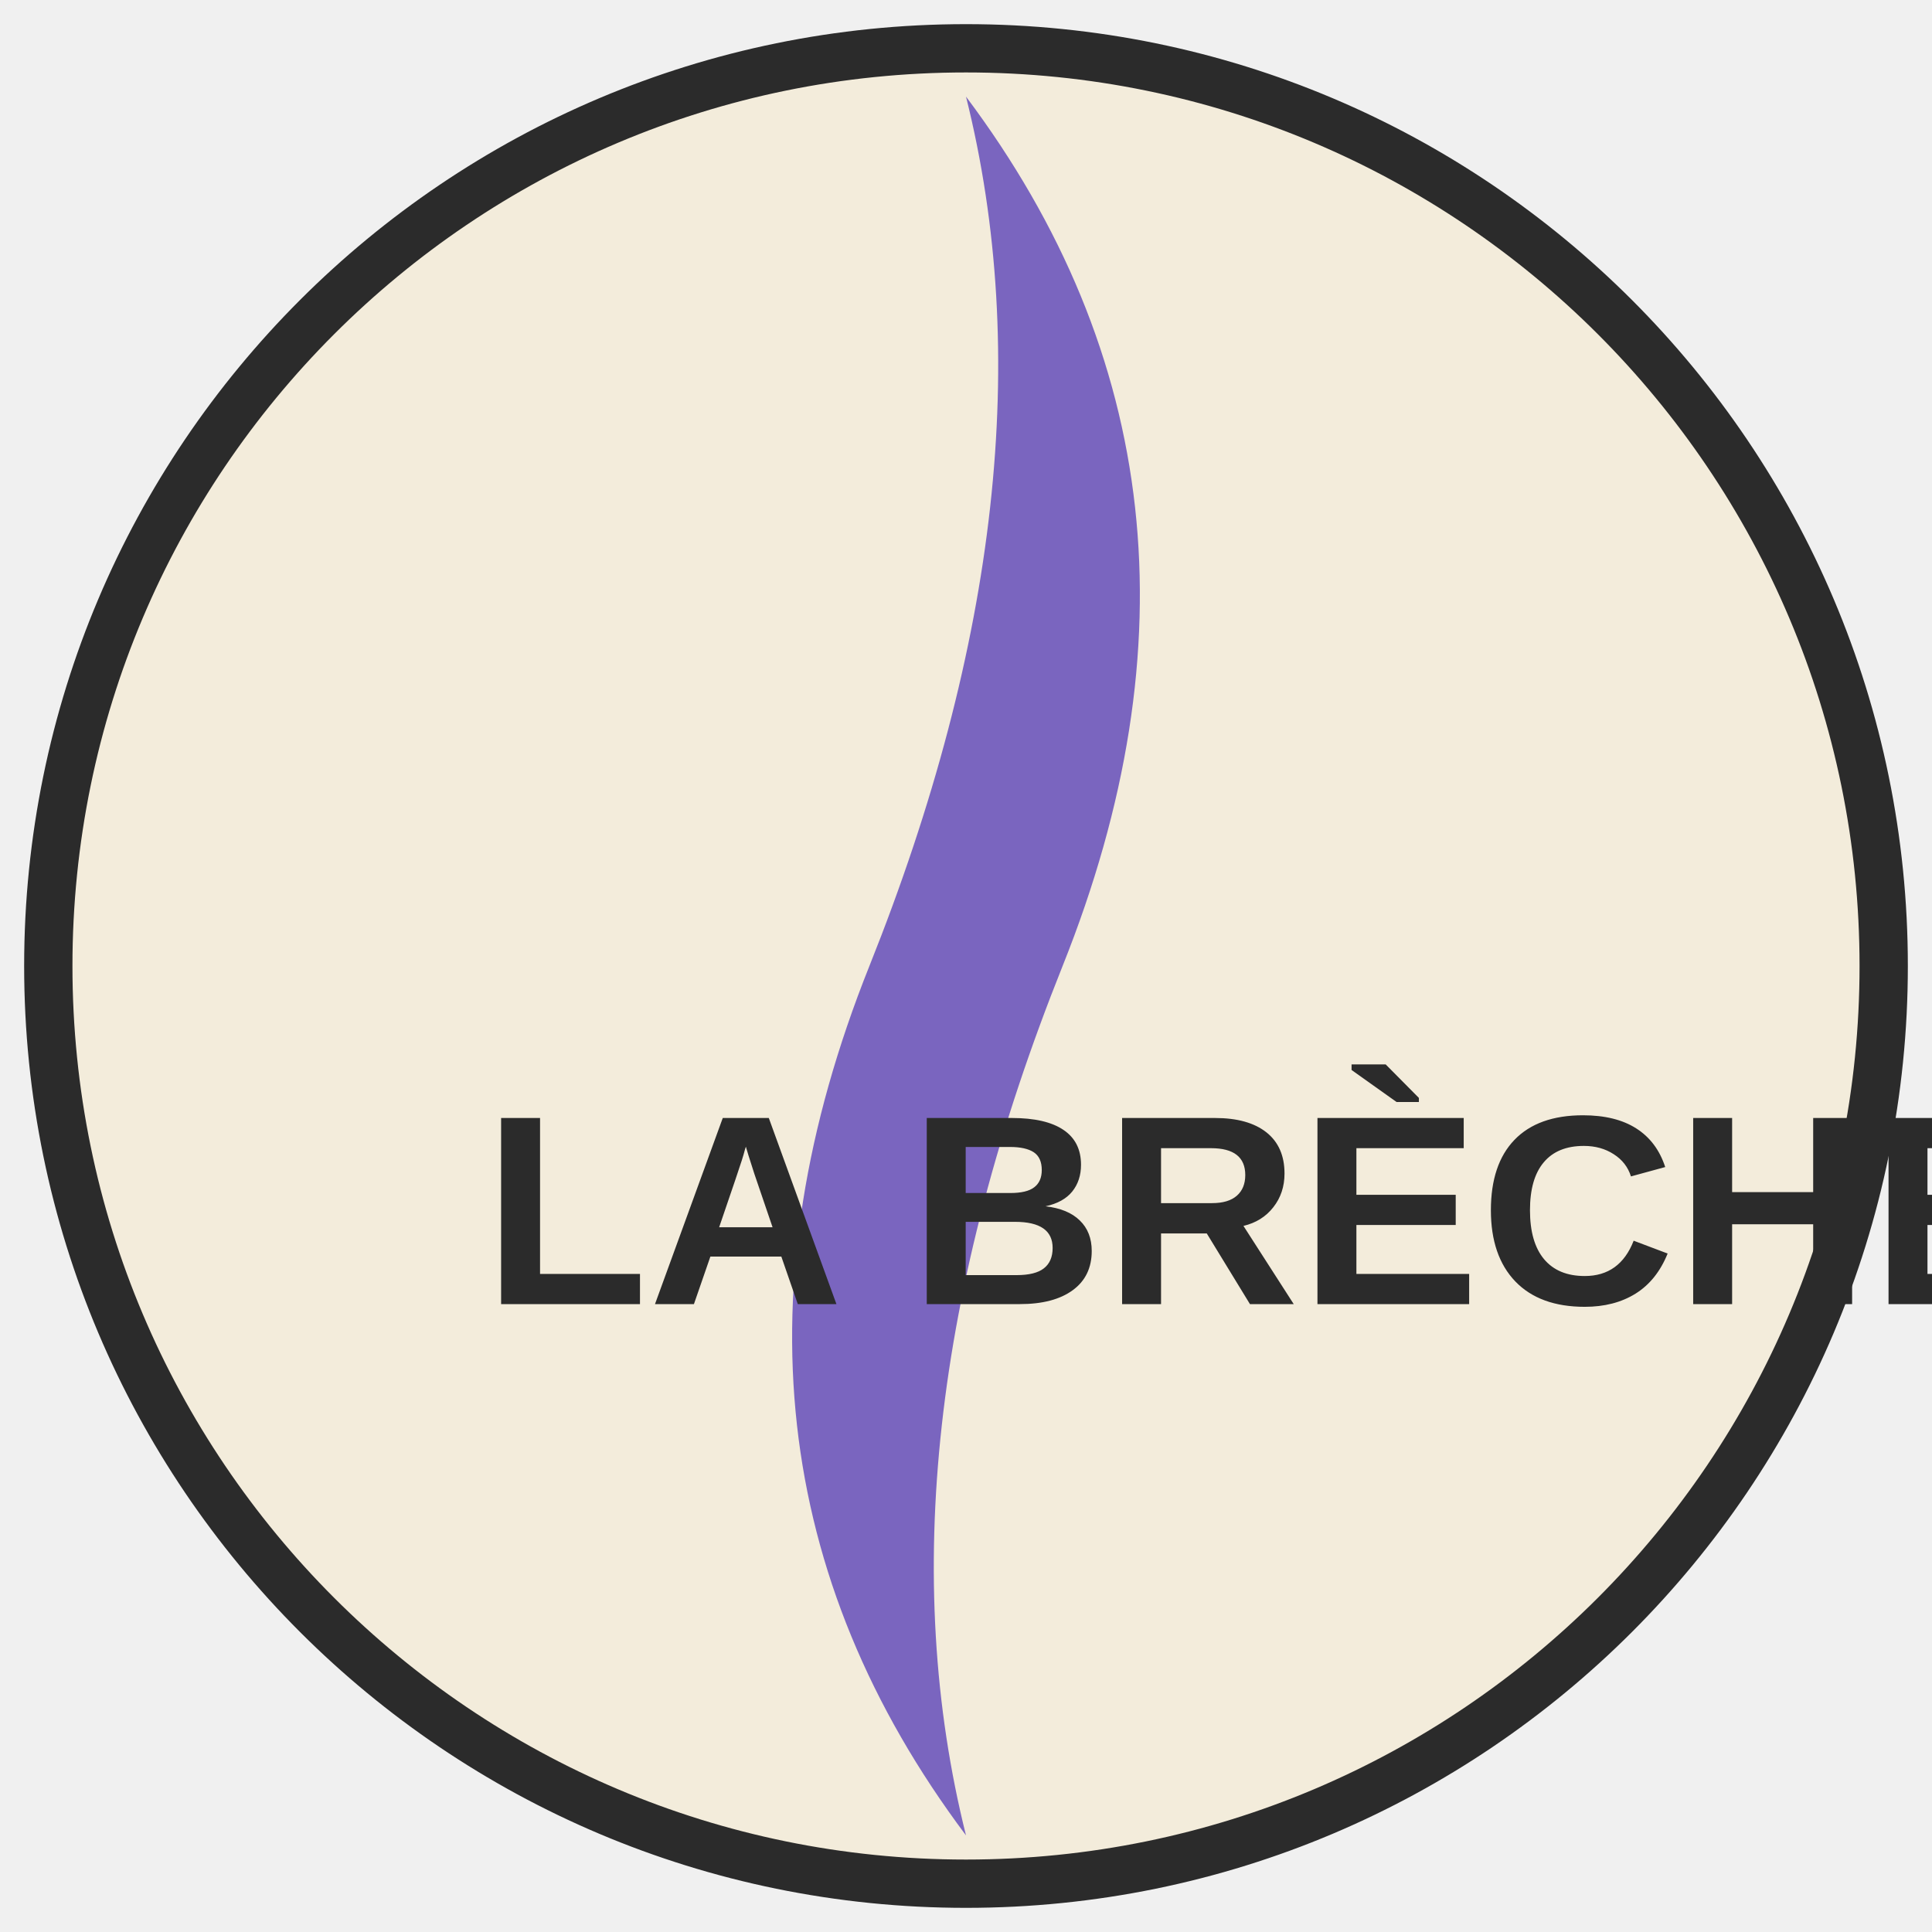
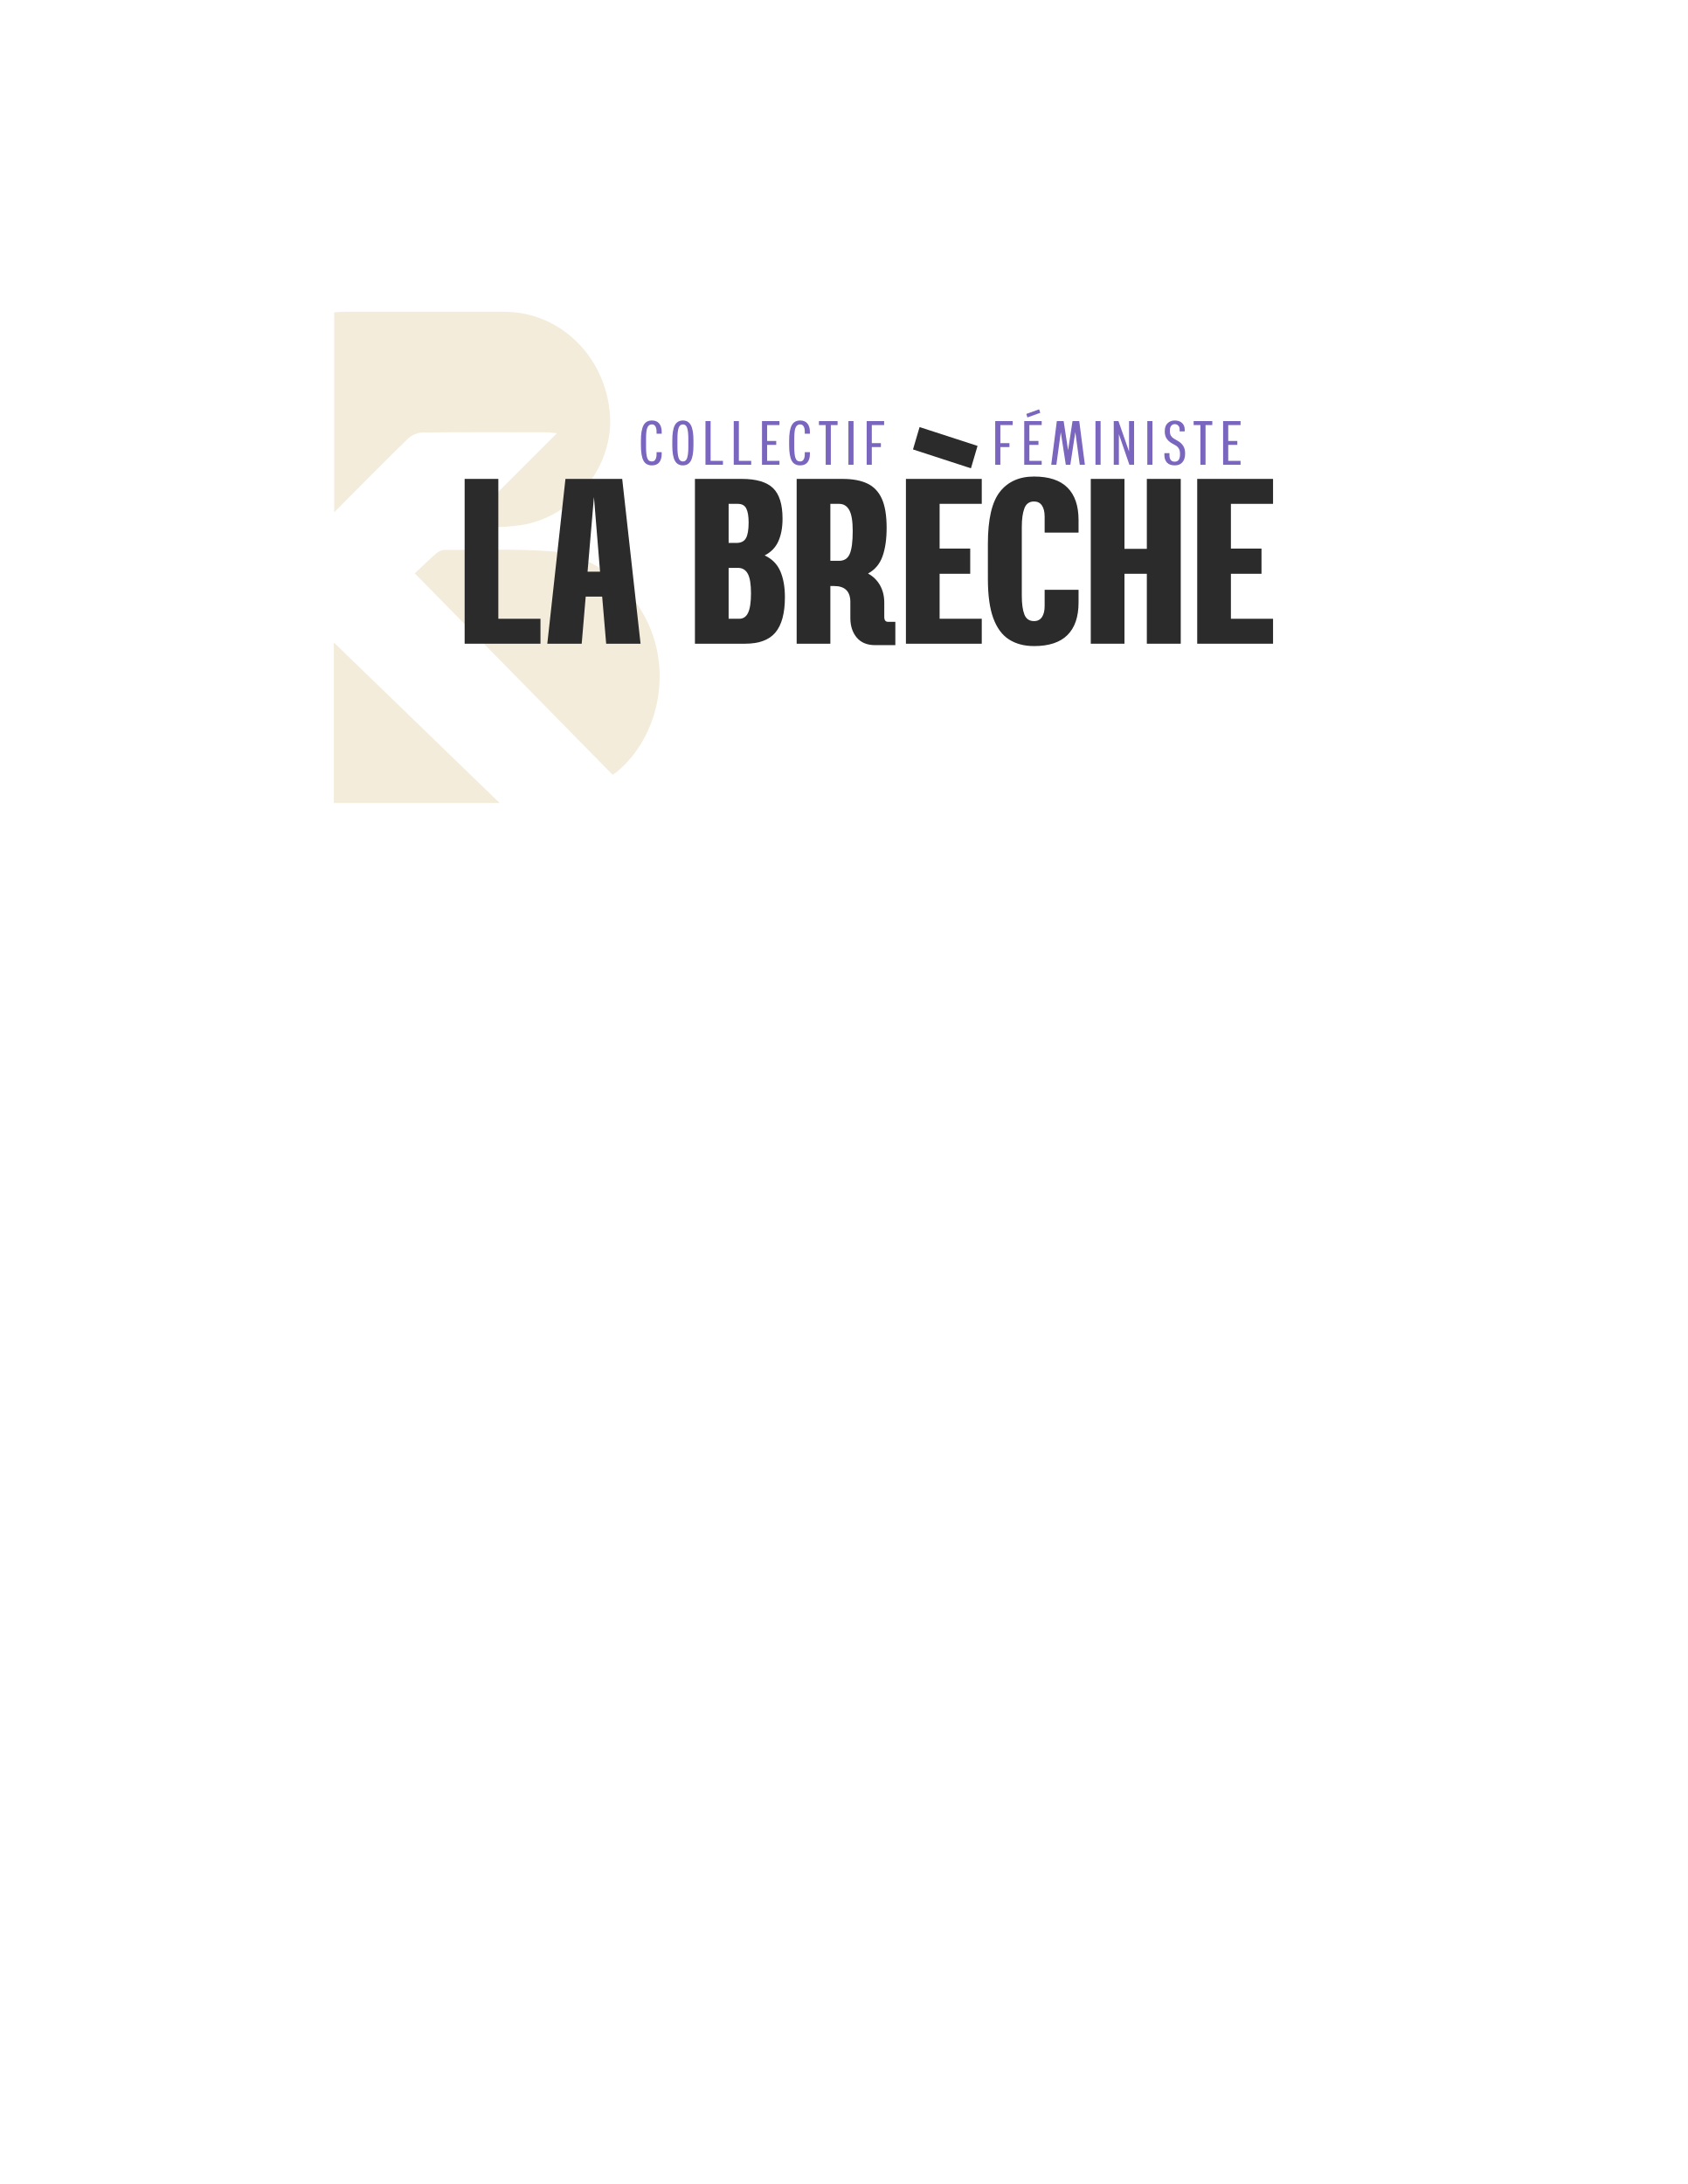
- <svg xmlns="http://www.w3.org/2000/svg" width="200" height="200" viewBox="0 0 200 200">
-   <style>
-         .text { font-family: 'Arial', sans-serif; font-weight: bold; }
-         .dark { fill: #2B2B2B; }
-         .purple { fill: #7A65BF; }
-         .beige { fill: #f3ecdb; }
-     </style>
-   <circle cx="100" cy="100" r="95" class="beige" />
-   <path d="M100,10 Q130,50 110,100 T100,190 Q70,150 90,100 T100,10" class="purple" />
-   <circle cx="100" cy="100" r="95" fill="none" stroke="#2B2B2B" stroke-width="5" />
-   <text x="50" y="135" class="text dark" font-size="28">LA BRÈCHE</text>
+ <svg xmlns="http://www.w3.org/2000/svg" width="816" zoomAndPan="magnify" viewBox="0 0 612 792" height="1056" preserveAspectRatio="xMidYMid meet" version="1.2">
+   <defs>
+     <clipPath id="0c736024fd">
+       <path d="M 121.051 113 L 222 113 L 222 192 L 121.051 192 Z M 121.051 113 " />
+     </clipPath>
+     <clipPath id="2fe97c55ce">
+       <path d="M 121.051 232 L 182 232 L 182 291.352 L 121.051 291.352 Z M 121.051 232 " />
+     </clipPath>
+   </defs>
+   <g id="64fb4cd51b">
+     <rect x="0" width="612" y="0" height="792" style="fill:#ffffff;fill-opacity:1;stroke:none;" />
+     <rect x="0" width="612" y="0" height="792" style="fill:#ffffff;fill-opacity:1;stroke:none;" />
+     <g clip-rule="nonzero" clip-path="url(#0c736024fd)">
+       <path style=" stroke:none;fill-rule:nonzero;fill:#f3ecdb;fill-opacity:1;" d="M 168.633 190.398 C 179.527 179.504 190.422 168.609 201.934 157.102 C 200.047 156.945 199.047 156.754 198.008 156.754 C 183.109 156.754 168.211 156.676 153.312 156.832 C 151.465 156.867 149.23 157.793 147.922 159.062 C 139.066 167.688 130.445 176.504 121.168 185.781 C 121.168 161.258 121.168 137.465 121.168 113.289 C 122.246 113.215 123.438 113.059 124.672 113.059 C 144.074 113.059 163.438 113.02 182.84 113.059 C 202.934 113.098 219.41 129.035 221.145 150.016 C 222.723 168.996 207.863 187.703 188.613 190.477 C 182.145 191.402 175.523 191.168 168.98 191.477 C 168.863 191.094 168.75 190.746 168.633 190.398 Z M 168.633 190.398 " />
+     </g>
+     <path style=" stroke:none;fill-rule:nonzero;fill:#f3ecdb;fill-opacity:1;" d="M 150.387 207.914 C 153.273 205.223 155.777 202.758 158.395 200.523 C 159.164 199.871 160.395 199.406 161.395 199.406 C 174.176 199.484 186.996 198.984 199.699 199.91 C 216.715 201.141 232.383 215.191 237.352 232.324 C 242.434 249.723 236.695 269.316 223.414 280.098 C 223.105 280.367 222.723 280.52 222.105 280.945 C 198.508 256.883 174.793 232.746 150.387 207.914 Z M 150.387 207.914 " />
+     <g clip-rule="nonzero" clip-path="url(#2fe97c55ce)">
+       <path style=" stroke:none;fill-rule:nonzero;fill:#f3ecdb;fill-opacity:1;" d="M 121.051 291.184 C 121.051 271.281 121.051 251.609 121.051 232.977 C 140.531 251.84 160.395 271.09 181.145 291.184 C 160.395 291.184 140.914 291.184 121.051 291.184 Z M 121.051 291.184 " />
+     </g>
+     <g style="fill:#2b2b2b;fill-opacity:1;">
+       <g transform="translate(165.4895, 233.4349)">
+         <path style="stroke:none" d="M 2.984 0 L 2.984 -59.766 L 15.203 -59.766 L 15.203 -9.047 L 30.484 -9.047 L 30.484 0 Z M 2.984 0 " />
+       </g>
+     </g>
+     <g style="fill:#2b2b2b;fill-opacity:1;">
+       <g transform="translate(197.935, 233.4349)">
+         <path style="stroke:none" d="M 0.516 0 L 7.094 -59.766 L 27.672 -59.766 L 34.328 0 L 21.859 0 L 20.406 -17.078 L 14.438 -17.078 L 12.984 0 Z M 15.109 -26.125 L 19.641 -26.125 L 17.422 -53.203 Z M 15.109 -26.125 " />
+       </g>
+     </g>
+     <g style="fill:#2b2b2b;fill-opacity:1;">
+       <g transform="translate(232.7712, 233.4349)">
+         <path style="stroke:none" d="" />
+       </g>
+     </g>
+     <g style="fill:#2b2b2b;fill-opacity:1;">
+       <g transform="translate(248.9939, 233.4349)">
+         <path style="stroke:none" d="M 2.984 0 L 2.984 -59.766 L 19.984 -59.766 C 25.223 -59.766 28.992 -58.656 31.297 -56.438 C 33.598 -54.219 34.75 -50.52 34.75 -45.344 C 34.75 -42.156 34.25 -39.438 33.25 -37.188 C 32.258 -34.938 30.598 -33.211 28.266 -32.016 C 30.941 -30.766 32.832 -28.859 33.938 -26.297 C 35.051 -23.734 35.609 -20.602 35.609 -16.906 C 35.609 -11.102 34.469 -6.832 32.188 -4.094 C 29.914 -1.363 26.242 0 21.172 0 Z M 15.203 -9.047 L 19.047 -9.047 C 20.523 -9.047 21.602 -9.785 22.281 -11.266 C 22.969 -12.742 23.312 -15.082 23.312 -18.281 C 23.312 -21.57 22.926 -23.93 22.156 -25.359 C 21.383 -26.785 20.203 -27.5 18.609 -27.5 L 15.203 -27.5 Z M 15.203 -36.547 L 18.016 -36.547 C 19.672 -36.547 20.82 -37.113 21.469 -38.25 C 22.125 -39.395 22.453 -41.301 22.453 -43.969 C 22.453 -46.25 22.164 -47.941 21.594 -49.047 C 21.031 -50.16 20.008 -50.719 18.531 -50.719 L 15.203 -50.719 Z M 15.203 -36.547 " />
+       </g>
+     </g>
+     <g style="fill:#2b2b2b;fill-opacity:1;">
+       <g transform="translate(285.8792, 233.4349)">
+         <path style="stroke:none" d="M 2.984 0 L 2.984 -59.766 L 19.641 -59.766 C 23.285 -59.766 26.273 -59.207 28.609 -58.094 C 30.941 -56.988 32.691 -55.156 33.859 -52.594 C 35.023 -50.039 35.609 -46.516 35.609 -42.016 C 35.609 -37.91 35.109 -34.461 34.109 -31.672 C 33.117 -28.891 31.367 -26.816 28.859 -25.453 C 30.742 -24.422 32.195 -22.992 33.219 -21.172 C 34.238 -19.348 34.75 -17.27 34.75 -14.938 L 34.75 -9.734 C 34.75 -8.535 35.207 -7.938 36.125 -7.938 L 38.766 -7.938 L 38.766 0.516 L 31.422 0.516 C 28.516 0.516 26.289 -0.406 24.75 -2.25 C 23.219 -4.102 22.453 -6.457 22.453 -9.312 L 22.453 -15.109 C 22.453 -18.984 20.488 -20.922 16.562 -20.922 L 15.203 -20.922 L 15.203 0 Z M 15.203 -30.062 L 18.359 -30.062 C 20.234 -30.062 21.523 -30.898 22.234 -32.578 C 22.953 -34.254 23.312 -37.031 23.312 -40.906 C 23.312 -44.438 22.895 -46.953 22.062 -48.453 C 21.238 -49.961 20.004 -50.719 18.359 -50.719 L 15.203 -50.719 Z M 15.203 -30.062 " />
+       </g>
+     </g>
+     <g style="fill:#2b2b2b;fill-opacity:1;">
+       <g transform="translate(325.4968, 233.4349)">
+         <path style="stroke:none" d="M 2.984 0 L 2.984 -59.766 L 30.484 -59.766 L 30.484 -50.719 L 15.203 -50.719 L 15.203 -34.5 L 26.297 -34.5 L 26.297 -25.359 L 15.203 -25.359 L 15.203 -9.047 L 30.484 -9.047 L 30.484 0 Z M 5.547 -70.453 L 7.938 -78.562 L 28.953 -71.734 L 26.562 -63.609 Z M 5.547 -70.453 " />
+       </g>
+     </g>
+     <g style="fill:#2b2b2b;fill-opacity:1;">
+       <g transform="translate(356.4053, 233.4349)">
+         <path style="stroke:none" d="M 18.531 0.859 C 15 0.859 11.977 0.062 9.469 -1.531 C 6.969 -3.125 5.062 -5.703 3.75 -9.266 C 2.445 -12.828 1.797 -17.566 1.797 -23.484 L 1.797 -36.297 C 1.797 -45.117 3.242 -51.379 6.141 -55.078 C 9.047 -58.773 13.176 -60.625 18.531 -60.625 C 23.938 -60.625 27.977 -59.285 30.656 -56.609 C 33.332 -53.93 34.672 -50.004 34.672 -44.828 L 34.672 -40.297 L 22.375 -40.297 L 22.375 -46.109 C 22.375 -47.816 22.047 -49.156 21.391 -50.125 C 20.734 -51.094 19.781 -51.578 18.531 -51.578 C 16.82 -51.578 15.656 -50.75 15.031 -49.094 C 14.406 -47.445 14.094 -45.203 14.094 -42.359 L 14.094 -17.422 C 14.094 -14.461 14.406 -12.188 15.031 -10.594 C 15.656 -9 16.82 -8.203 18.531 -8.203 C 19.781 -8.203 20.734 -8.68 21.391 -9.641 C 22.047 -10.609 22.375 -11.945 22.375 -13.656 L 22.375 -19.547 L 34.672 -19.547 L 34.672 -14.938 C 34.672 -9.758 33.332 -5.832 30.656 -3.156 C 27.977 -0.477 23.938 0.859 18.531 0.859 Z M 18.531 0.859 " />
+       </g>
+     </g>
+     <g style="fill:#2b2b2b;fill-opacity:1;">
+       <g transform="translate(392.5222, 233.4349)">
+         <path style="stroke:none" d="M 23.312 0 L 23.312 -25.359 L 15.203 -25.359 L 15.203 0 L 2.984 0 L 2.984 -59.766 L 15.203 -59.766 L 15.203 -34.406 L 23.312 -34.406 L 23.312 -59.766 L 35.609 -59.766 L 35.609 0 Z M 23.312 0 " />
+       </g>
+     </g>
+     <g style="fill:#2b2b2b;fill-opacity:1;">
+       <g transform="translate(431.1152, 233.4349)">
+         <path style="stroke:none" d="M 2.984 0 L 2.984 -59.766 L 30.484 -59.766 L 30.484 -50.719 L 15.203 -50.719 L 15.203 -34.5 L 26.297 -34.5 L 26.297 -25.359 L 15.203 -25.359 L 15.203 -9.047 L 30.484 -9.047 L 30.484 0 Z M 2.984 0 " />
+       </g>
+     </g>
+     <g style="fill:#7a65bf;fill-opacity:1;">
+       <g transform="translate(231.7368, 168.5465)">
+         <path style="stroke:none" d="M 4.641 0.219 C 3.203 0.219 2.176 -0.363 1.562 -1.531 C 0.957 -2.707 0.656 -4.551 0.656 -7.062 L 0.656 -8.781 C 0.656 -11.219 0.957 -13.039 1.562 -14.25 C 2.176 -15.457 3.203 -16.062 4.641 -16.062 C 5.816 -16.062 6.703 -15.691 7.297 -14.953 C 7.891 -14.211 8.188 -13.195 8.188 -11.906 L 8.188 -11.266 L 6.328 -11.266 L 6.328 -12.062 C 6.328 -12.844 6.188 -13.469 5.906 -13.938 C 5.633 -14.406 5.211 -14.641 4.641 -14.641 C 4.066 -14.641 3.625 -14.43 3.312 -14.016 C 3 -13.598 2.785 -13.008 2.672 -12.25 C 2.566 -11.488 2.516 -10.598 2.516 -9.578 L 2.516 -6.266 C 2.516 -4.672 2.648 -3.426 2.922 -2.531 C 3.191 -1.645 3.766 -1.203 4.641 -1.203 C 5.211 -1.203 5.633 -1.438 5.906 -1.906 C 6.188 -2.375 6.328 -3 6.328 -3.781 L 6.328 -4.562 L 8.188 -4.562 L 8.188 -3.938 C 8.188 -2.633 7.891 -1.613 7.297 -0.875 C 6.703 -0.145 5.816 0.219 4.641 0.219 Z M 4.641 0.219 " />
+       </g>
+     </g>
+     <g style="fill:#7a65bf;fill-opacity:1;">
+       <g transform="translate(243.1141, 168.5465)">
+         <path style="stroke:none" d="M 4.5 0.219 C 3.176 0.219 2.203 -0.352 1.578 -1.5 C 0.961 -2.656 0.656 -4.508 0.656 -7.062 L 0.656 -8.781 C 0.656 -11.344 0.961 -13.195 1.578 -14.344 C 2.203 -15.488 3.176 -16.062 4.5 -16.062 C 5.832 -16.062 6.801 -15.484 7.406 -14.328 C 8.02 -13.18 8.328 -11.332 8.328 -8.781 L 8.328 -7.062 C 8.328 -4.508 8.02 -2.656 7.406 -1.5 C 6.801 -0.352 5.832 0.219 4.5 0.219 Z M 2.516 -6.328 C 2.516 -4.641 2.656 -3.363 2.938 -2.5 C 3.227 -1.633 3.75 -1.203 4.5 -1.203 C 5.258 -1.203 5.773 -1.633 6.047 -2.5 C 6.328 -3.363 6.469 -4.641 6.469 -6.328 L 6.469 -9.5 C 6.469 -11.207 6.328 -12.488 6.047 -13.344 C 5.773 -14.207 5.258 -14.641 4.5 -14.641 C 3.75 -14.641 3.227 -14.207 2.938 -13.344 C 2.656 -12.488 2.516 -11.207 2.516 -9.5 Z M 2.516 -6.328 " />
+       </g>
+     </g>
+     <g style="fill:#7a65bf;fill-opacity:1;">
+       <g transform="translate(254.695, 168.5465)">
+         <path style="stroke:none" d="M 1.109 0 L 1.109 -15.844 L 2.969 -15.844 L 2.969 -1.422 L 7.438 -1.422 L 7.438 0 Z M 1.109 0 " />
+       </g>
+     </g>
+     <g style="fill:#7a65bf;fill-opacity:1;">
+       <g transform="translate(264.9415, 168.5465)">
+         <path style="stroke:none" d="M 1.109 0 L 1.109 -15.844 L 2.969 -15.844 L 2.969 -1.422 L 7.438 -1.422 L 7.438 0 Z M 1.109 0 " />
+       </g>
+     </g>
+     <g style="fill:#7a65bf;fill-opacity:1;">
+       <g transform="translate(275.1879, 168.5465)">
+         <path style="stroke:none" d="M 1.109 0 L 1.109 -15.844 L 7.438 -15.844 L 7.438 -14.406 L 2.969 -14.406 L 2.969 -8.641 L 6.266 -8.641 L 6.266 -7.219 L 2.969 -7.219 L 2.969 -1.422 L 7.438 -1.422 L 7.438 0 Z M 1.109 0 " />
+       </g>
+     </g>
+     <g style="fill:#7a65bf;fill-opacity:1;">
+       <g transform="translate(285.4796, 168.5465)">
+         <path style="stroke:none" d="M 4.641 0.219 C 3.203 0.219 2.176 -0.363 1.562 -1.531 C 0.957 -2.707 0.656 -4.551 0.656 -7.062 L 0.656 -8.781 C 0.656 -11.219 0.957 -13.039 1.562 -14.25 C 2.176 -15.457 3.203 -16.062 4.641 -16.062 C 5.816 -16.062 6.703 -15.691 7.297 -14.953 C 7.891 -14.211 8.188 -13.195 8.188 -11.906 L 8.188 -11.266 L 6.328 -11.266 L 6.328 -12.062 C 6.328 -12.844 6.188 -13.469 5.906 -13.938 C 5.633 -14.406 5.211 -14.641 4.641 -14.641 C 4.066 -14.641 3.625 -14.43 3.312 -14.016 C 3 -13.598 2.785 -13.008 2.672 -12.25 C 2.566 -11.488 2.516 -10.598 2.516 -9.578 L 2.516 -6.266 C 2.516 -4.672 2.648 -3.426 2.922 -2.531 C 3.191 -1.645 3.766 -1.203 4.641 -1.203 C 5.211 -1.203 5.633 -1.438 5.906 -1.906 C 6.188 -2.375 6.328 -3 6.328 -3.781 L 6.328 -4.562 L 8.188 -4.562 L 8.188 -3.938 C 8.188 -2.633 7.891 -1.613 7.297 -0.875 C 6.703 -0.145 5.816 0.219 4.641 0.219 Z M 4.641 0.219 " />
+       </g>
+     </g>
+     <g style="fill:#7a65bf;fill-opacity:1;">
+       <g transform="translate(296.7212, 168.5465)">
+         <path style="stroke:none" d="M 2.672 0 L 2.672 -14.406 L 0.219 -14.406 L 0.219 -15.844 L 6.984 -15.844 L 6.984 -14.406 L 4.531 -14.406 L 4.531 0 Z M 2.672 0 " />
+       </g>
+     </g>
+     <g style="fill:#7a65bf;fill-opacity:1;">
+       <g transform="translate(306.5153, 168.5465)">
+         <path style="stroke:none" d="M 1.109 0 L 1.109 -15.844 L 2.969 -15.844 L 2.969 0 Z M 1.109 0 " />
+       </g>
+     </g>
+     <g style="fill:#7a65bf;fill-opacity:1;">
+       <g transform="translate(313.1431, 168.5465)">
+         <path style="stroke:none" d="M 1.109 0 L 1.109 -15.844 L 7.438 -15.844 L 7.438 -14.406 L 2.969 -14.406 L 2.969 -7.844 L 6.266 -7.844 L 6.266 -6.422 L 2.969 -6.422 L 2.969 0 Z M 1.109 0 " />
+       </g>
+     </g>
+     <g style="fill:#7a65bf;fill-opacity:1;">
+       <g transform="translate(323.6704, 168.5465)">
+         <path style="stroke:none" d="" />
+       </g>
+     </g>
+     <g style="fill:#7a65bf;fill-opacity:1;">
+       <g transform="translate(330.8862, 168.5465)">
+         <path style="stroke:none" d="" />
+       </g>
+     </g>
+     <g style="fill:#7a65bf;fill-opacity:1;">
+       <g transform="translate(338.1019, 168.5465)">
+         <path style="stroke:none" d="" />
+       </g>
+     </g>
+     <g style="fill:#7a65bf;fill-opacity:1;">
+       <g transform="translate(345.3177, 168.5465)">
+         <path style="stroke:none" d="" />
+       </g>
+     </g>
+     <g style="fill:#7a65bf;fill-opacity:1;">
+       <g transform="translate(352.5335, 168.5465)">
+         <path style="stroke:none" d="" />
+       </g>
+     </g>
+     <g style="fill:#7a65bf;fill-opacity:1;">
+       <g transform="translate(359.7524, 168.5465)">
+         <path style="stroke:none" d="M 1.109 0 L 1.109 -15.844 L 7.438 -15.844 L 7.438 -14.406 L 2.969 -14.406 L 2.969 -7.844 L 6.266 -7.844 L 6.266 -6.422 L 2.969 -6.422 L 2.969 0 Z M 1.109 0 " />
+       </g>
+     </g>
+     <g style="fill:#7a65bf;fill-opacity:1;">
+       <g transform="translate(370.2703, 168.5465)">
+         <path style="stroke:none" d="M 1.109 0 L 1.109 -15.844 L 7.438 -15.844 L 7.438 -14.406 L 2.969 -14.406 L 2.969 -8.641 L 6.266 -8.641 L 6.266 -7.219 L 2.969 -7.219 L 2.969 -1.422 L 7.438 -1.422 L 7.438 0 Z M 1.859 -18.438 L 6.516 -20.109 L 6.922 -18.844 L 2.266 -17.172 Z M 1.859 -18.438 " />
+       </g>
+     </g>
+     <g style="fill:#7a65bf;fill-opacity:1;">
+       <g transform="translate(381.0143, 168.5465)">
+         <path style="stroke:none" d="M 0.156 0 L 2.188 -15.844 L 4.656 -15.844 L 6.266 -5.266 L 7.875 -15.844 L 10.312 -15.844 L 12.359 0 L 10.5 0 L 8.891 -11.875 L 7.078 0 L 5.438 0 L 3.625 -11.812 L 2.016 0 Z M 0.156 0 " />
+       </g>
+     </g>
+     <g style="fill:#7a65bf;fill-opacity:1;">
+       <g transform="translate(396.1009, 168.5465)">
+         <path style="stroke:none" d="M 1.109 0 L 1.109 -15.844 L 2.969 -15.844 L 2.969 0 Z M 1.109 0 " />
+       </g>
+     </g>
+     <g style="fill:#7a65bf;fill-opacity:1;">
+       <g transform="translate(402.7286, 168.5465)">
+         <path style="stroke:none" d="M 1.109 0 L 1.109 -15.844 L 2.812 -15.844 L 6.656 -4.812 L 6.656 -15.844 L 8.484 -15.844 L 8.484 0 L 6.781 0 L 2.969 -11.109 L 2.969 0 Z M 1.109 0 " />
+       </g>
+     </g>
+     <g style="fill:#7a65bf;fill-opacity:1;">
+       <g transform="translate(414.8975, 168.5465)">
+         <path style="stroke:none" d="M 1.109 0 L 1.109 -15.844 L 2.969 -15.844 L 2.969 0 Z M 1.109 0 " />
+       </g>
+     </g>
+     <g style="fill:#7a65bf;fill-opacity:1;">
+       <g transform="translate(421.5253, 168.5465)">
+         <path style="stroke:none" d="M 4.438 0.219 C 3.188 0.219 2.242 -0.117 1.609 -0.797 C 0.984 -1.473 0.672 -2.406 0.672 -3.594 L 0.672 -4.203 L 2.516 -4.203 L 2.516 -3.391 C 2.516 -2.703 2.672 -2.148 2.984 -1.734 C 3.305 -1.328 3.789 -1.125 4.438 -1.125 C 5.07 -1.125 5.547 -1.348 5.859 -1.797 C 6.172 -2.254 6.328 -2.879 6.328 -3.672 L 6.328 -4.125 C 6.328 -4.812 6.191 -5.391 5.922 -5.859 C 5.648 -6.336 5.254 -6.727 4.734 -7.031 L 3.297 -7.844 C 2.578 -8.258 1.984 -8.801 1.516 -9.469 C 1.047 -10.133 0.812 -11 0.812 -12.062 L 0.812 -12.234 C 0.812 -13.461 1.148 -14.406 1.828 -15.062 C 2.504 -15.727 3.375 -16.062 4.438 -16.062 C 5.562 -16.062 6.441 -15.758 7.078 -15.156 C 7.723 -14.551 8.047 -13.738 8.047 -12.719 L 8.047 -12.109 L 6.203 -12.109 L 6.203 -12.875 C 6.203 -13.426 6.035 -13.875 5.703 -14.219 C 5.367 -14.562 4.945 -14.734 4.438 -14.734 C 3.906 -14.734 3.477 -14.535 3.156 -14.141 C 2.832 -13.742 2.672 -13.207 2.672 -12.531 L 2.672 -12.109 C 2.672 -11.453 2.805 -10.91 3.078 -10.484 C 3.348 -10.066 3.695 -9.734 4.125 -9.484 L 5.516 -8.672 C 6.359 -8.203 7.016 -7.602 7.484 -6.875 C 7.953 -6.156 8.188 -5.258 8.188 -4.188 L 8.188 -3.953 C 8.188 -2.703 7.863 -1.691 7.219 -0.922 C 6.57 -0.16 5.645 0.219 4.438 0.219 Z M 4.438 0.219 " />
+       </g>
+     </g>
+     <g style="fill:#7a65bf;fill-opacity:1;">
+       <g transform="translate(432.5859, 168.5465)">
+         <path style="stroke:none" d="M 2.672 0 L 2.672 -14.406 L 0.219 -14.406 L 0.219 -15.844 L 6.984 -15.844 L 6.984 -14.406 L 4.531 -14.406 L 4.531 0 Z M 2.672 0 " />
+       </g>
+     </g>
+     <g style="fill:#7a65bf;fill-opacity:1;">
+       <g transform="translate(442.38, 168.5465)">
+         <path style="stroke:none" d="M 1.109 0 L 1.109 -15.844 L 7.438 -15.844 L 7.438 -14.406 L 2.969 -14.406 L 2.969 -8.641 L 6.266 -8.641 L 6.266 -7.219 L 2.969 -7.219 L 2.969 -1.422 L 7.438 -1.422 L 7.438 0 Z M 1.109 0 " />
+       </g>
+     </g>
+   </g>
</svg>
